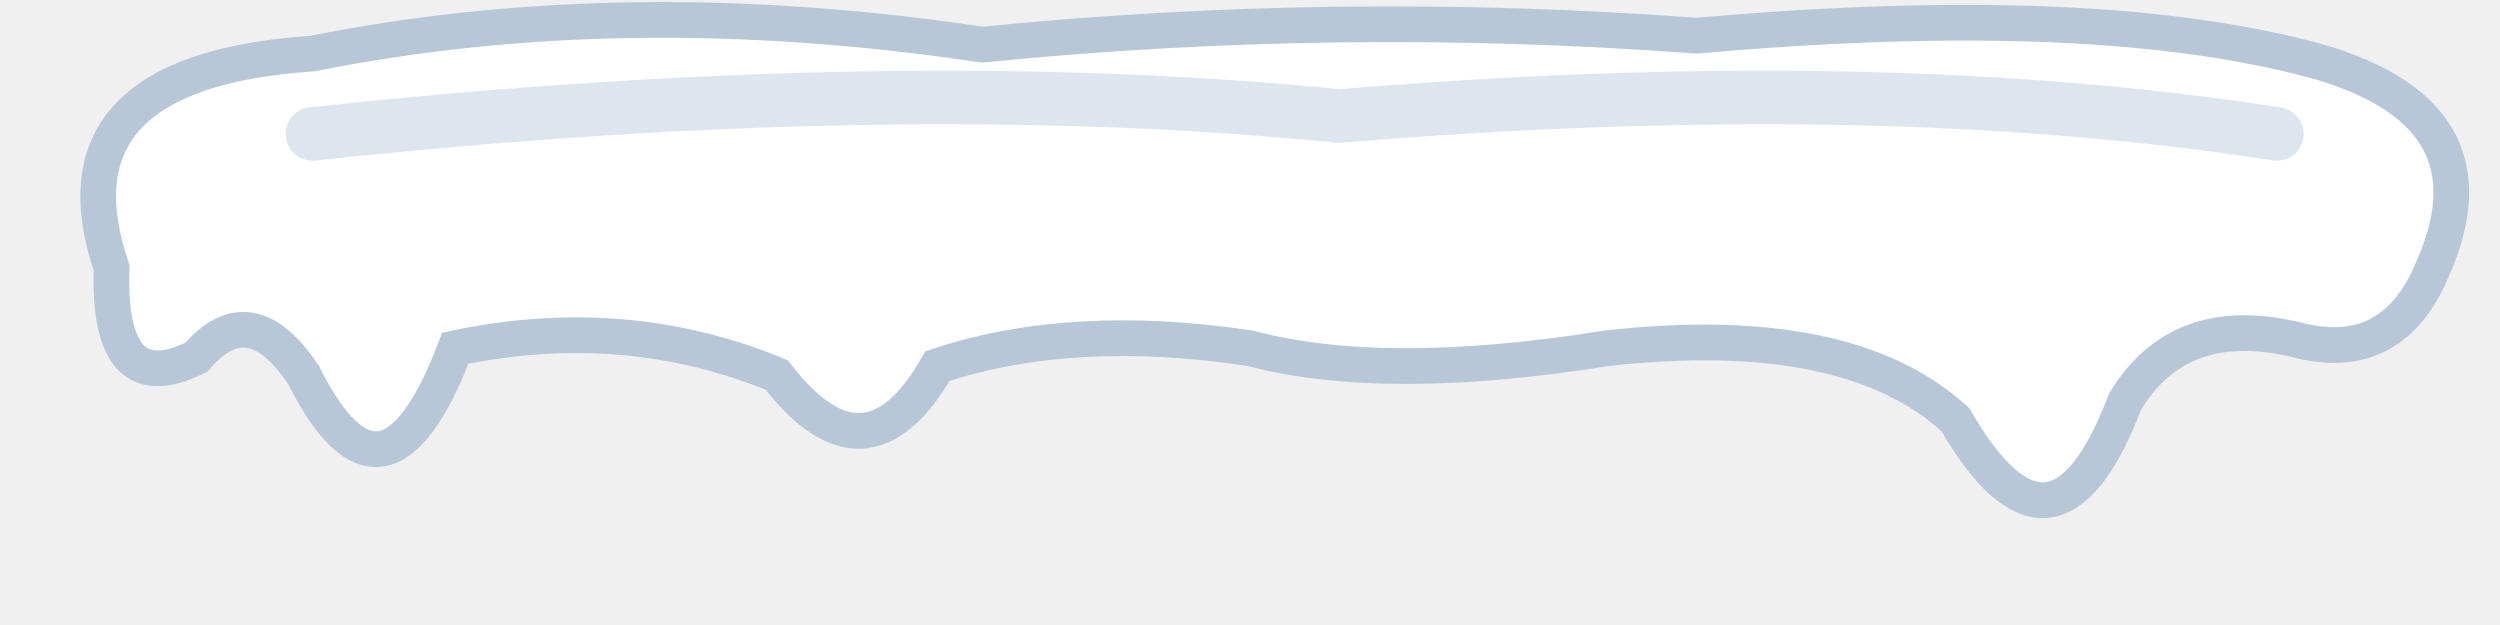
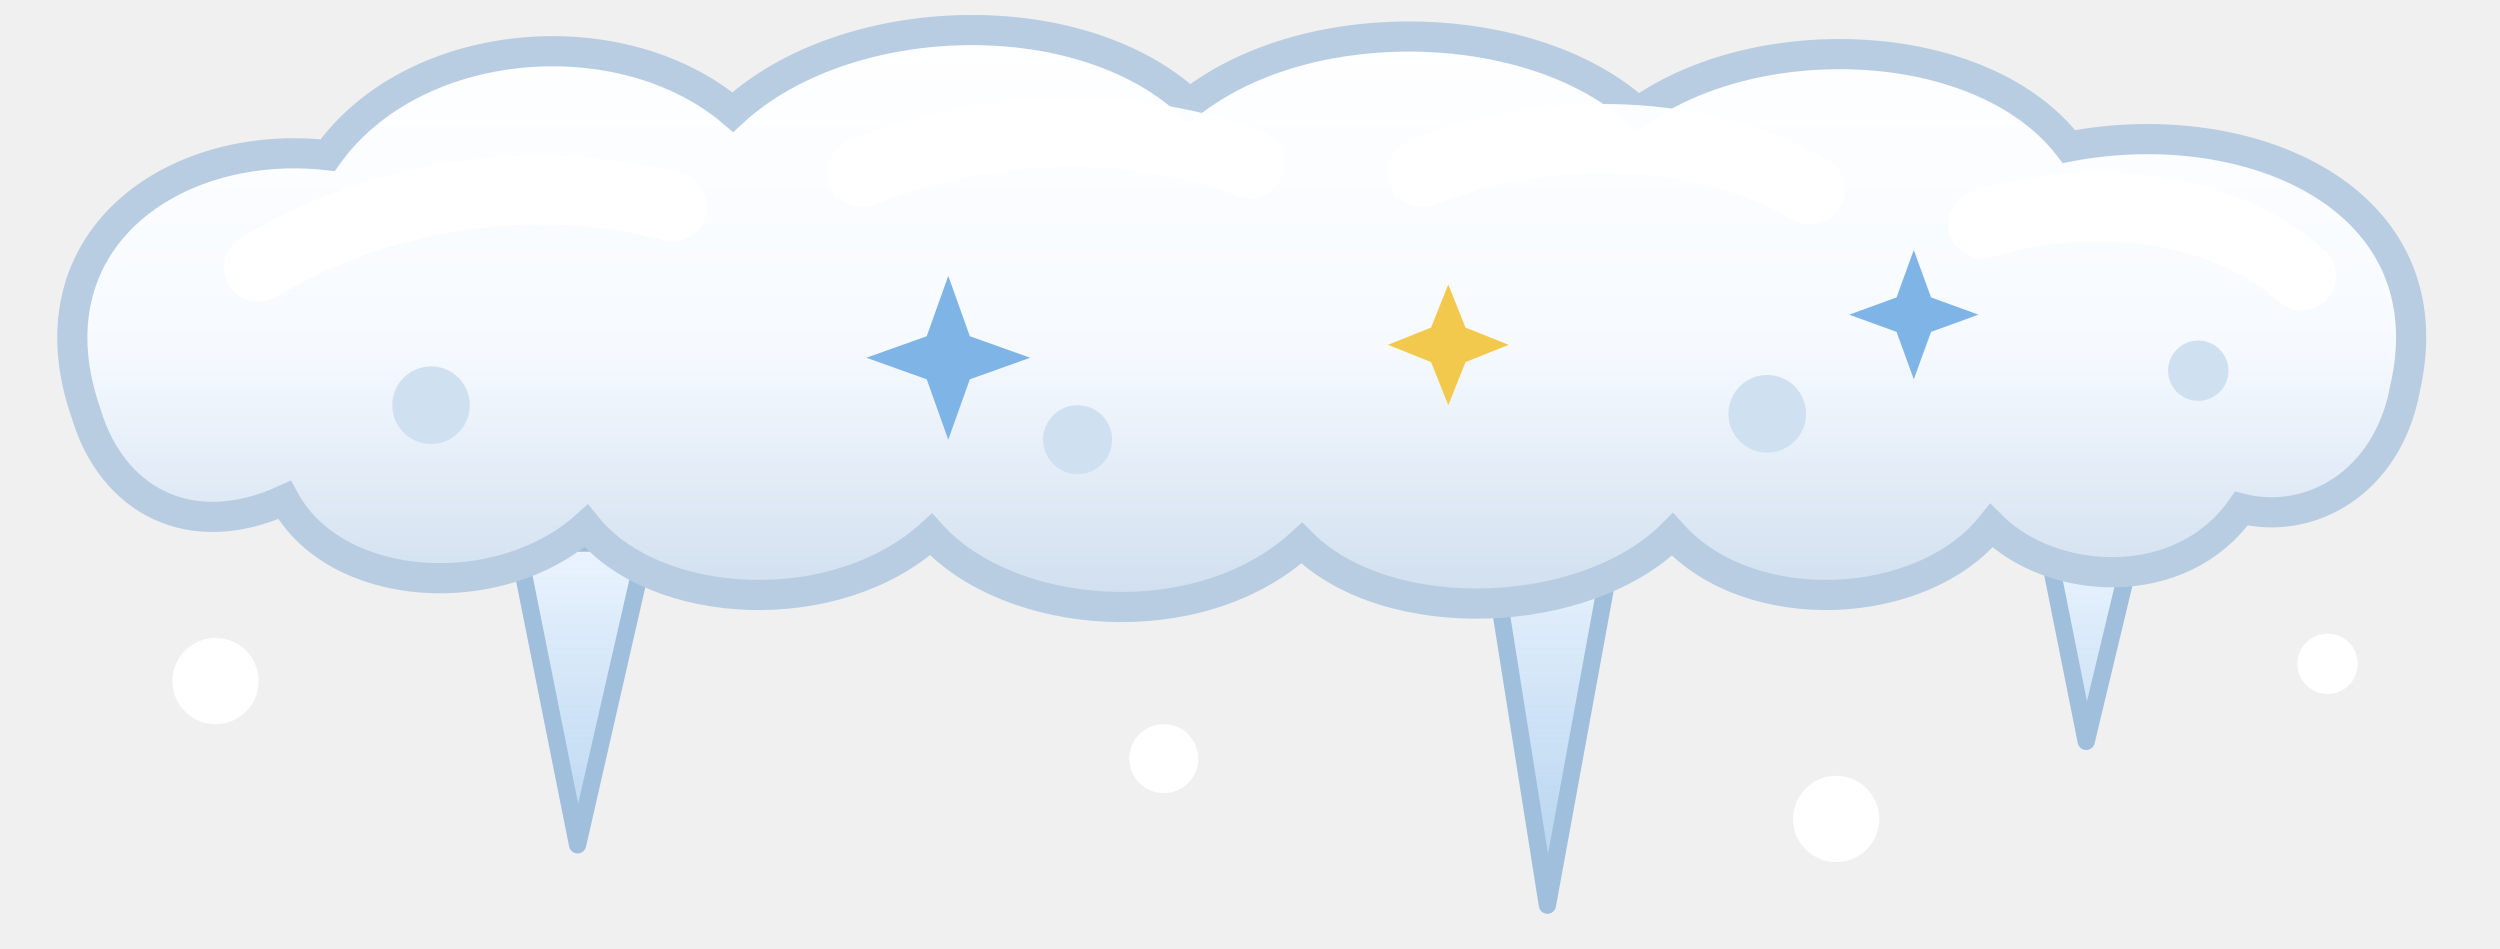
- <svg xmlns="http://www.w3.org/2000/svg" width="56" height="14" viewBox="0 0 56 14">
-   <path d="M2.5 6Q1 1.6 7 1.2Q14 -.2 22 1Q30 .2 38 .8Q47 0 52 1.4Q56 2.6 54.5 6Q53.6 8.2 51.4 7.6Q48.8 7 47.6 9Q46 13.2 43.8 9.4Q41.4 7.2 36 7.8Q31 8.6 28 7.8Q24 7.2 21 8.2Q19.4 11 17.4 8.4Q14 7 10.2 7.8Q8.6 12 6.8 8.4Q5.6 6.6 4.4 8Q2.4 9 2.5 6Z" fill="#fff" stroke="#b7c7d8" stroke-width=".8" />
-   <path d="M7 3Q20 1.6 30 2.6Q42 1.6 51 3" fill="none" stroke="#dde6ef" stroke-width="1.2" stroke-linecap="round" />
+ <svg xmlns="http://www.w3.org/2000/svg" width="58" height="22" viewBox="0 0 58 22">
+   <defs>
+     <linearGradient id="snow" x1="0" y1="0" x2="0" y2="1">
+       <stop offset="0" stop-color="#fff" />
+       <stop offset=".55" stop-color="#f6faff" />
+       <stop offset="1" stop-color="#cfdeee" />
+     </linearGradient>
+     <linearGradient id="ice" x1="0" y1="0" x2="0" y2="1">
+       <stop offset="0" stop-color="#eef6ff" />
+       <stop offset="1" stop-color="#a9cdee" stop-opacity=".85" />
+     </linearGradient>
+   </defs>
+   <path d="M12 12.6L13.4 19.6L15 12.6Z M34.6 12.8L35.9 21L37.4 12.8Z M47.4 12.2L48.4 17.2L49.6 12.2Z" fill="url(#ice)" stroke="#9fbfdc" stroke-width=".4" stroke-linejoin="round" />
+   <path d="M2 9.6C0.6 5.6 4 3.2 7.6 3.6C9.6 0.8 14.4 0.4 17 2.6C19.6 0.2 25 0 27.6 2.4C30.4 0.2 35.6 0.4 38 2.6C40.8 0.6 46 0.8 48 3.4C52.2 2.6 56.8 4.6 55.8 9C55.4 11.2 53.6 12.2 52 11.8C50.6 13.8 47.6 13.6 46.2 12.2C44.6 14.2 40.6 14.4 38.8 12.4C36.8 14.4 32.2 14.6 30.2 12.6C27.8 14.8 23.4 14.4 21.6 12.4C19.4 14.4 15.2 14.2 13.6 12.2C11.6 14 7.8 13.8 6.6 11.6C4.4 12.6 2.6 11.6 2 9.6Z" fill="url(#snow)" stroke="#b9cde2" stroke-width=".7" />
+   <path d="M6 6.2C9 4.4 12.6 4 15.6 4.8M20 4C23 2.8 26.4 2.8 29 3.8M33 4C36 2.8 39.6 3 42 4.4M46 5.2C48.6 4.4 51.6 4.8 53.4 6.4" fill="none" stroke="#fff" stroke-width="1.6" stroke-linecap="round" opacity=".95" />
+   <g fill="#cfe0f0">
+     <circle cx="10" cy="9.4" r=".9" />
+     <circle cx="25" cy="10.2" r=".8" />
+     <circle cx="41" cy="9.6" r=".9" />
+     <circle cx="51" cy="8.6" r=".7" />
+   </g>
+   <g fill="#7fb4e6">
+     <path d="M22 6.4L22.5 7.8L23.9 8.3L22.5 8.8L22 10.2L21.5 8.8L20.1 8.3L21.5 7.8Z" />
+     <path d="M44.4 5.8L44.8 6.9L45.9 7.3L44.8 7.7L44.4 8.8L44 7.7L42.9 7.3L44 6.9Z" />
+   </g>
+   <path d="M33.6 6.6L34 7.6L35 8L34 8.4L33.6 9.4L33.2 8.4L32.2 8L33.2 7.6Z" fill="#f2c94c" />
+   <g fill="#fff">
+     <circle cx="5" cy="15.8" r="1" />
+     <circle cx="27" cy="17.6" r=".8" />
+     <circle cx="42.6" cy="19" r="1" />
+     <circle cx="54" cy="15.4" r=".7" />
+   </g>
</svg>
